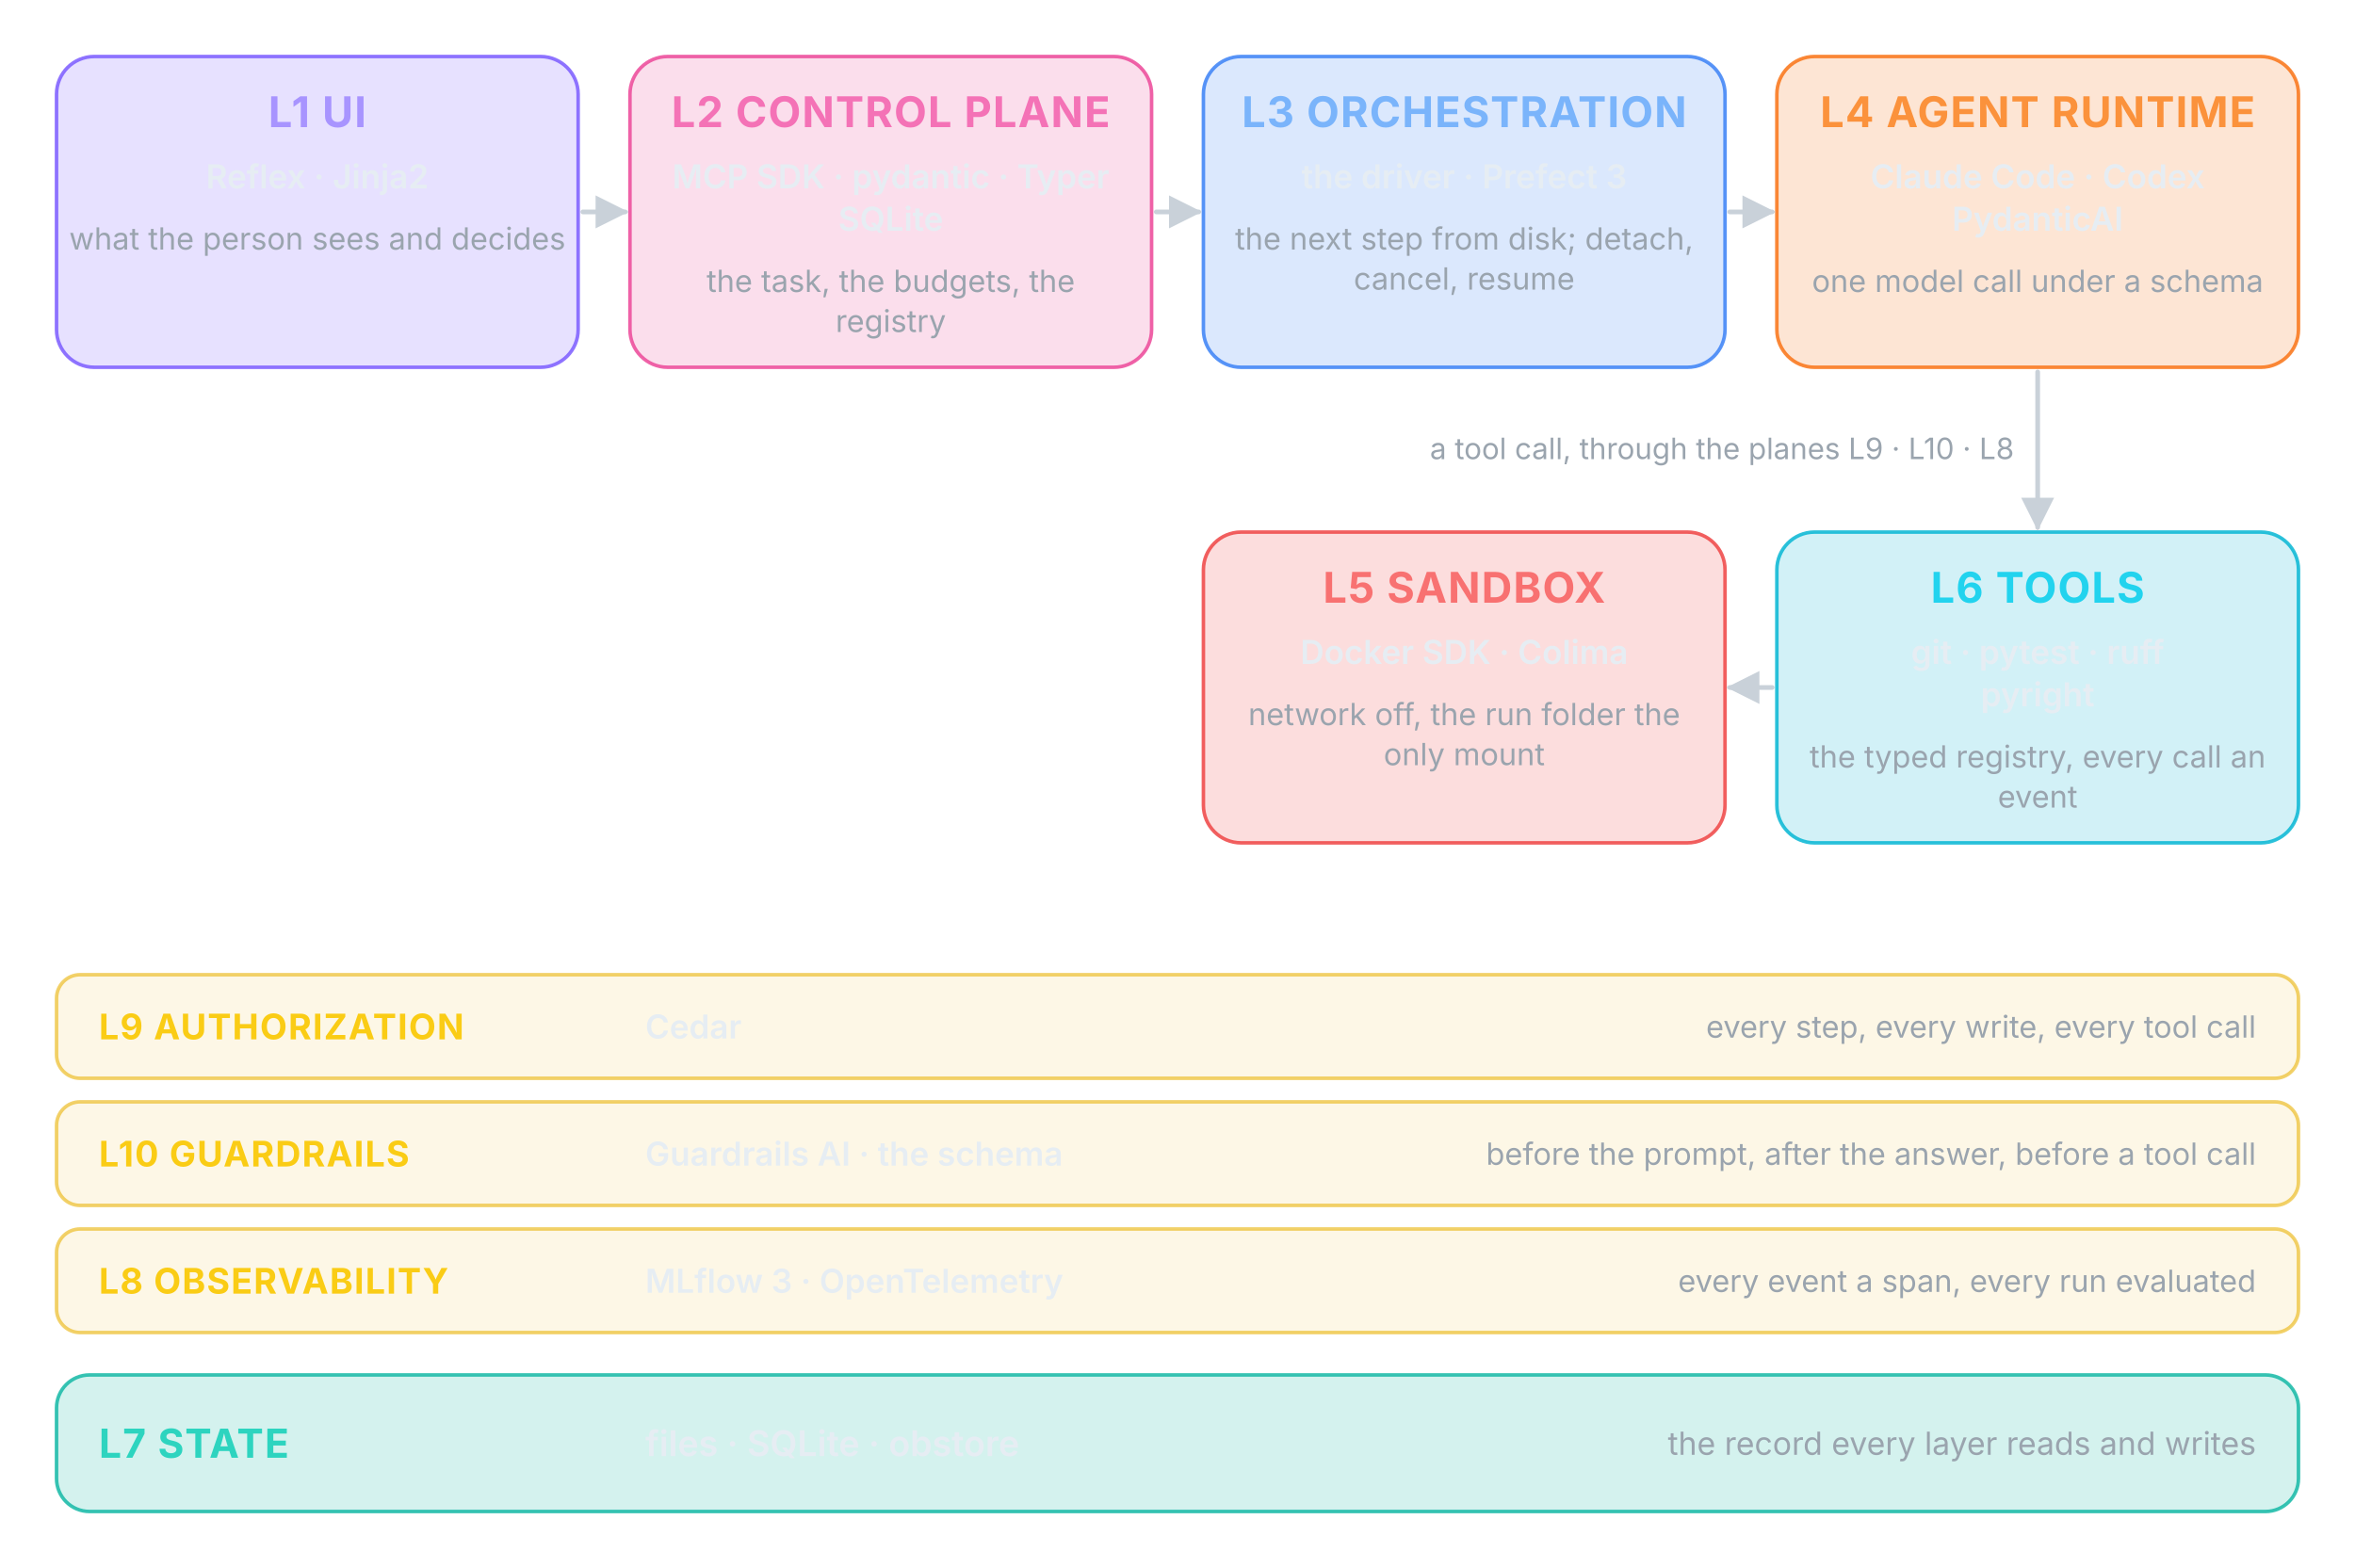
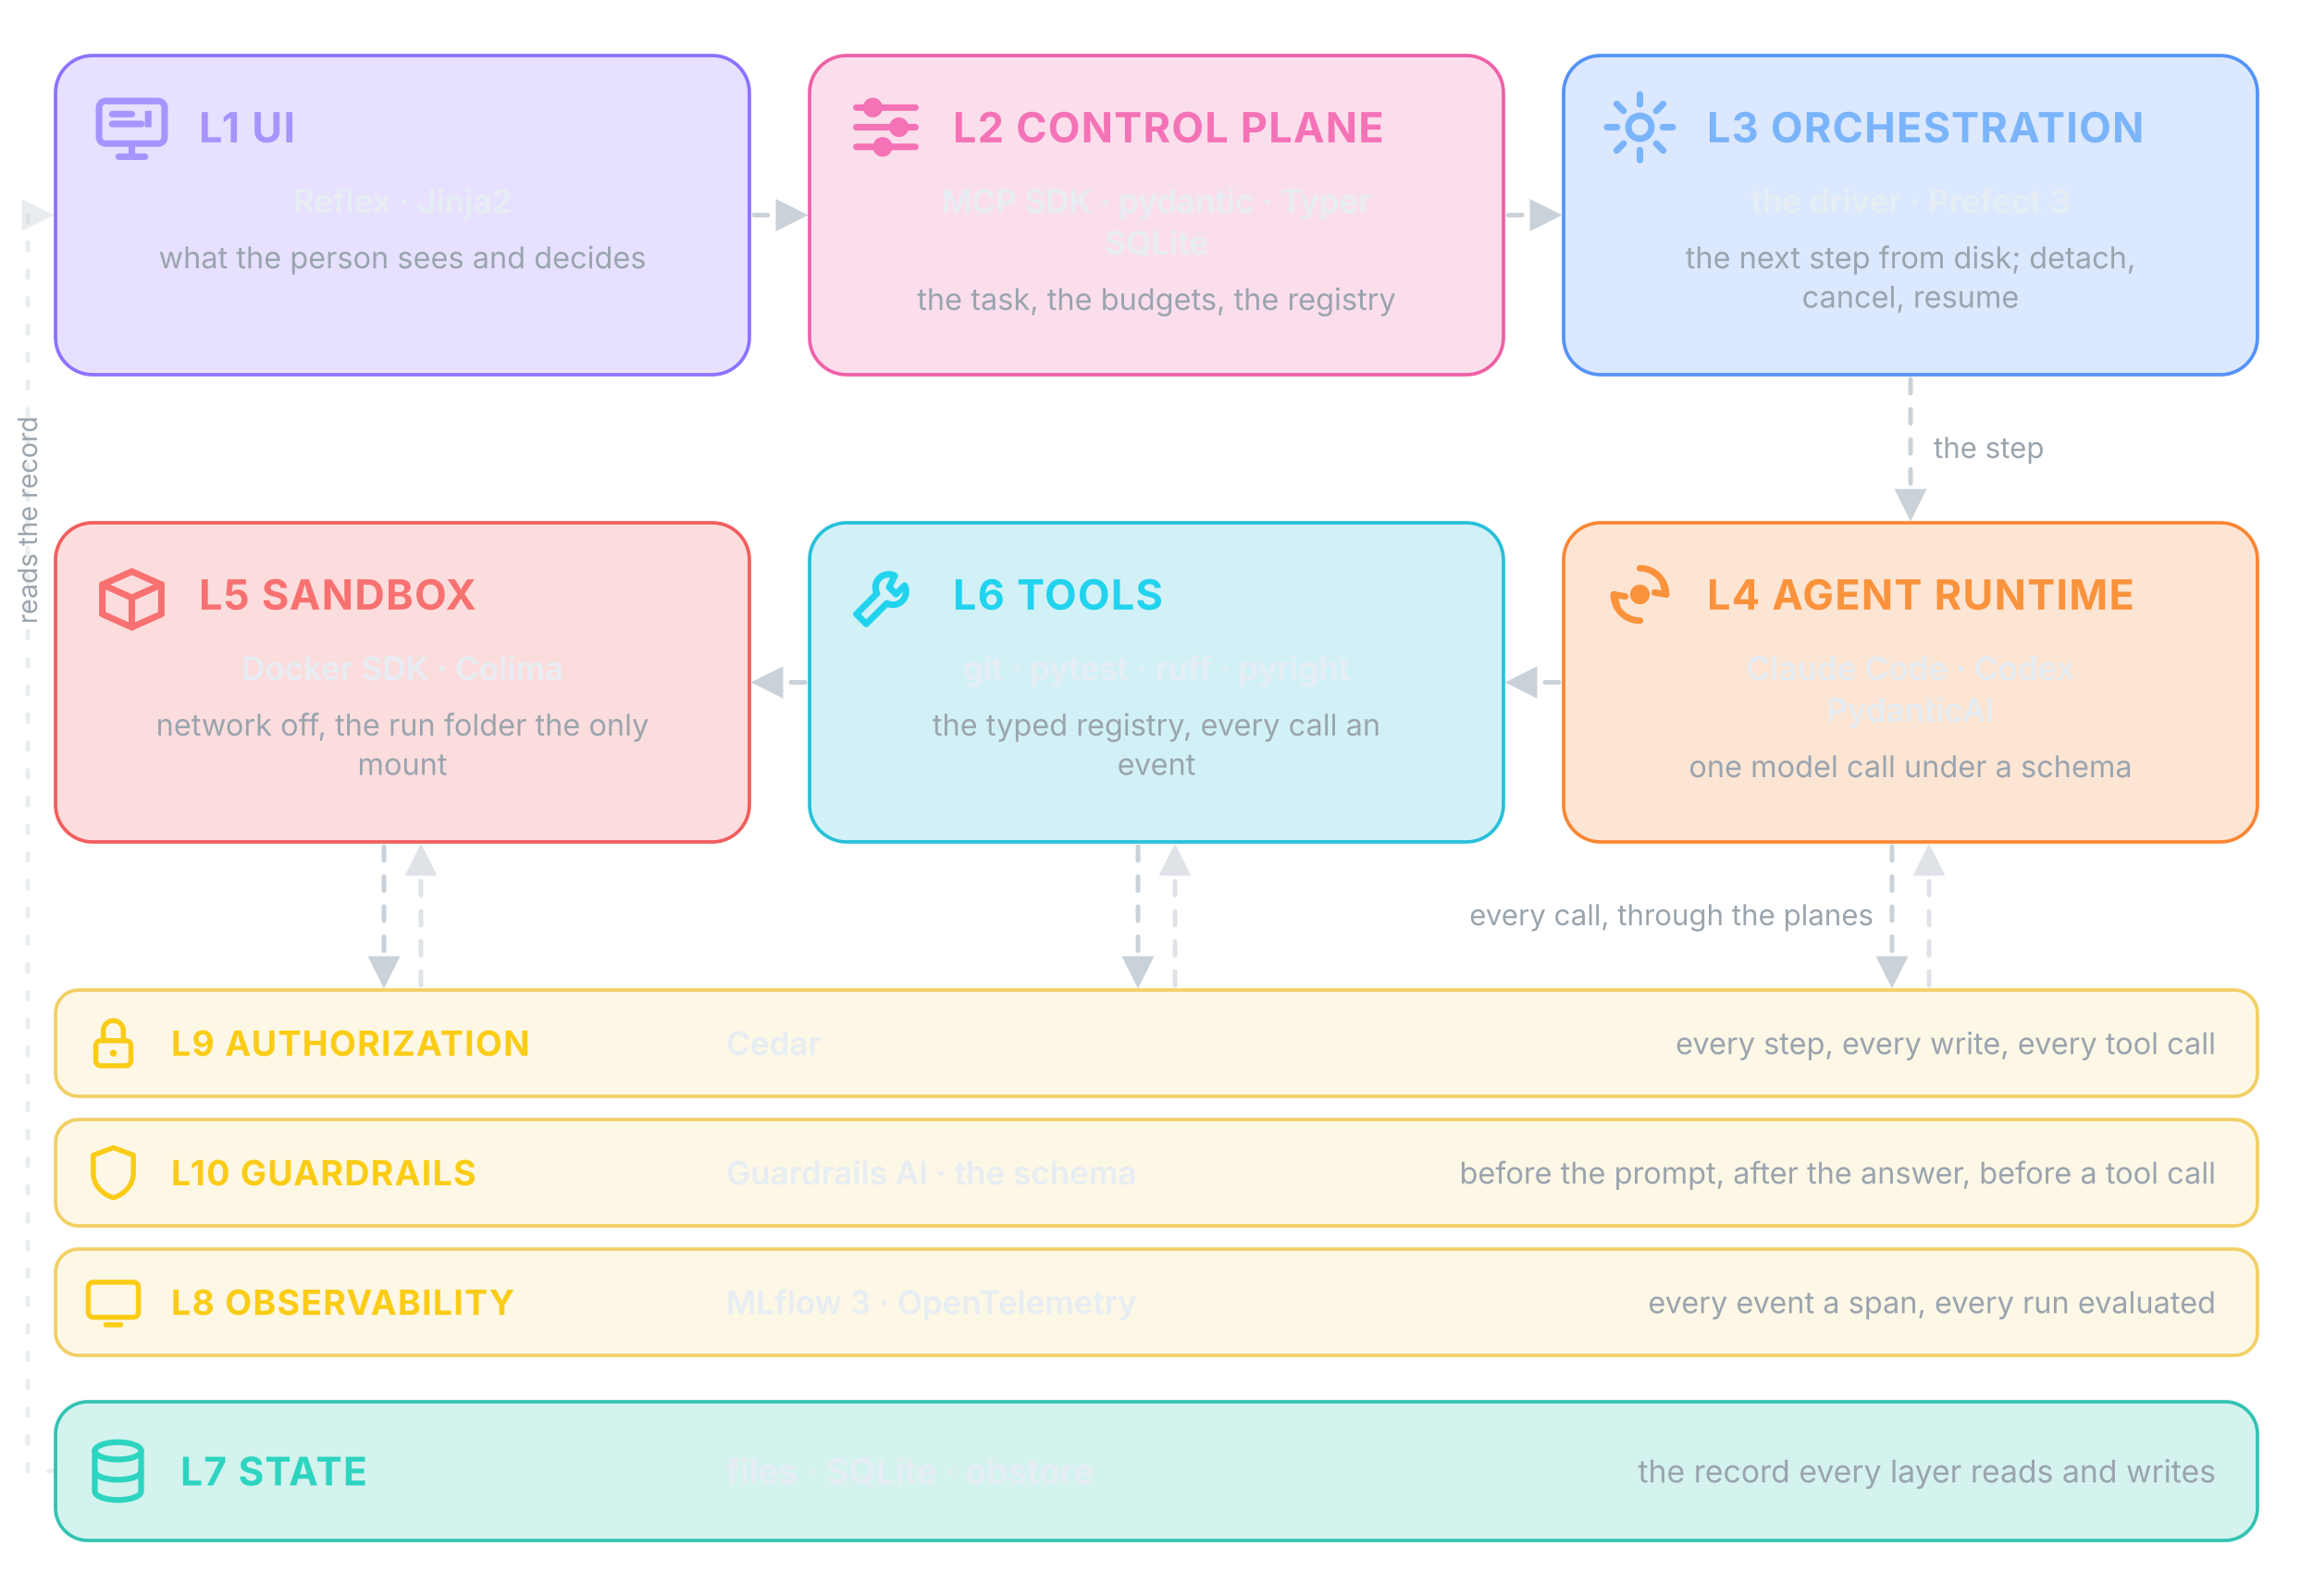
- <svg xmlns="http://www.w3.org/2000/svg" viewBox="0 0 1000 666" width="1000" height="666" font-family="Inter, -apple-system, 'Segoe UI', Helvetica, Arial, sans-serif">
+ <svg xmlns="http://www.w3.org/2000/svg" viewBox="0 0 1000 690" width="1000" height="690" font-family="Inter, -apple-system, 'Segoe UI', Helvetica, Arial, sans-serif">
  <defs>
    <marker id="ah" viewBox="0 0 10 10" refX="9" refY="5" markerWidth="7" markerHeight="7" orient="auto-start-reverse">
      <path d="M0,0 L10,5 L0,10 z" fill="#c9d1d9" />
    </marker>
  </defs>
-   <rect x="24" y="24" width="221.5" height="132" rx="16" fill="rgba(124,92,255,0.18)" stroke="rgba(124,92,255,0.85)" stroke-width="1.5" />
-   <text x="134.75" y="54" text-anchor="middle" font-size="18" font-weight="700" letter-spacing="0.5" fill="#a894ff">L1  UI</text>
-   <text x="134.75" y="80" text-anchor="middle" font-size="14" font-weight="600" fill="#e6edf3">Reflex · Jinja2</text>
-   <text x="134.75" y="106" text-anchor="middle" font-size="13" fill="#9aa4ae">what the person sees and decides</text>
-   <rect x="267.5" y="24" width="221.5" height="132" rx="16" fill="rgba(236,72,153,0.18)" stroke="rgba(236,72,153,0.85)" stroke-width="1.5" />
-   <text x="378.25" y="54" text-anchor="middle" font-size="18" font-weight="700" letter-spacing="0.5" fill="#f472b6">L2  CONTROL PLANE</text>
-   <text x="378.25" y="80" text-anchor="middle" font-size="14" font-weight="600" fill="#e6edf3">MCP SDK · pydantic · Typer</text>
-   <text x="378.25" y="98" text-anchor="middle" font-size="14" font-weight="600" fill="#e6edf3">SQLite</text>
-   <text x="378.25" y="124" text-anchor="middle" font-size="13" fill="#9aa4ae">the task, the budgets, the</text>
-   <text x="378.25" y="141" text-anchor="middle" font-size="13" fill="#9aa4ae">registry</text>
-   <rect x="511" y="24" width="221.5" height="132" rx="16" fill="rgba(59,130,246,0.18)" stroke="rgba(59,130,246,0.85)" stroke-width="1.5" />
-   <text x="621.75" y="54" text-anchor="middle" font-size="18" font-weight="700" letter-spacing="0.5" fill="#7ab4fb">L3  ORCHESTRATION</text>
-   <text x="621.75" y="80" text-anchor="middle" font-size="14" font-weight="600" fill="#e6edf3">the driver · Prefect 3</text>
-   <text x="621.75" y="106" text-anchor="middle" font-size="13" fill="#9aa4ae">the next step from disk; detach,</text>
-   <text x="621.75" y="123" text-anchor="middle" font-size="13" fill="#9aa4ae">cancel, resume</text>
-   <rect x="754.5" y="24" width="221.5" height="132" rx="16" fill="rgba(249,115,22,0.18)" stroke="rgba(249,115,22,0.85)" stroke-width="1.5" />
-   <text x="865.25" y="54" text-anchor="middle" font-size="18" font-weight="700" letter-spacing="0.5" fill="#fb923c">L4  AGENT RUNTIME</text>
-   <text x="865.25" y="80" text-anchor="middle" font-size="14" font-weight="600" fill="#e6edf3">Claude Code · Codex</text>
-   <text x="865.25" y="98" text-anchor="middle" font-size="14" font-weight="600" fill="#e6edf3">PydanticAI</text>
-   <text x="865.25" y="124" text-anchor="middle" font-size="13" fill="#9aa4ae">one model call under a schema</text>
-   <rect x="511" y="226" width="221.5" height="132" rx="16" fill="rgba(239,68,68,0.18)" stroke="rgba(239,68,68,0.85)" stroke-width="1.5" />
-   <text x="621.75" y="256" text-anchor="middle" font-size="18" font-weight="700" letter-spacing="0.5" fill="#f87171">L5  SANDBOX</text>
-   <text x="621.75" y="282" text-anchor="middle" font-size="14" font-weight="600" fill="#e6edf3">Docker SDK · Colima</text>
-   <text x="621.75" y="308" text-anchor="middle" font-size="13" fill="#9aa4ae">network off, the run folder the</text>
-   <text x="621.75" y="325" text-anchor="middle" font-size="13" fill="#9aa4ae">only mount</text>
-   <rect x="754.5" y="226" width="221.5" height="132" rx="16" fill="rgba(6,182,212,0.18)" stroke="rgba(6,182,212,0.85)" stroke-width="1.5" />
-   <text x="865.25" y="256" text-anchor="middle" font-size="18" font-weight="700" letter-spacing="0.5" fill="#22d3ee">L6  TOOLS</text>
-   <text x="865.25" y="282" text-anchor="middle" font-size="14" font-weight="600" fill="#e6edf3">git · pytest · ruff</text>
-   <text x="865.25" y="300" text-anchor="middle" font-size="14" font-weight="600" fill="#e6edf3">pyright</text>
-   <text x="865.25" y="326" text-anchor="middle" font-size="13" fill="#9aa4ae">the typed registry, every call an</text>
-   <text x="865.25" y="343" text-anchor="middle" font-size="13" fill="#9aa4ae">event</text>
-   <line x1="247.5" y1="90" x2="265.5" y2="90" stroke="#c9d1d9" stroke-width="2" stroke-linecap="round" marker-end="url(#ah)" />
-   <line x1="491" y1="90" x2="509" y2="90" stroke="#c9d1d9" stroke-width="2" stroke-linecap="round" marker-end="url(#ah)" />
-   <line x1="734.5" y1="90" x2="752.5" y2="90" stroke="#c9d1d9" stroke-width="2" stroke-linecap="round" marker-end="url(#ah)" />
-   <line x1="865.25" y1="158" x2="865.25" y2="224" stroke="#c9d1d9" stroke-width="2" stroke-linecap="round" marker-end="url(#ah)" />
-   <text x="855.25" y="195" text-anchor="end" font-size="12.5" fill="#9aa4ae">a tool call, through the planes L9 · L10 · L8</text>
-   <line x1="752.5" y1="292" x2="734.5" y2="292" stroke="#c9d1d9" stroke-width="2" stroke-linecap="round" marker-end="url(#ah)" />
-   <rect x="24" y="414" width="952" height="44" rx="10" fill="rgba(234,179,8,0.1)" stroke="rgba(234,179,8,0.6)" stroke-width="1.5" />
-   <text x="42" y="436" dominant-baseline="central" font-size="15" font-weight="700" letter-spacing="0.5" fill="#facc15">L9  AUTHORIZATION</text>
-   <text x="274" y="436" dominant-baseline="central" font-size="14" font-weight="600" fill="#e6edf3">Cedar</text>
-   <text x="958" y="436" dominant-baseline="central" text-anchor="end" font-size="13" fill="#9aa4ae">every step, every write, every tool call</text>
-   <rect x="24" y="468" width="952" height="44" rx="10" fill="rgba(234,179,8,0.1)" stroke="rgba(234,179,8,0.6)" stroke-width="1.5" />
-   <text x="42" y="490" dominant-baseline="central" font-size="15" font-weight="700" letter-spacing="0.5" fill="#facc15">L10  GUARDRAILS</text>
-   <text x="274" y="490" dominant-baseline="central" font-size="14" font-weight="600" fill="#e6edf3">Guardrails AI · the schema</text>
-   <text x="958" y="490" dominant-baseline="central" text-anchor="end" font-size="13" fill="#9aa4ae">before the prompt, after the answer, before a tool call</text>
-   <rect x="24" y="522" width="952" height="44" rx="10" fill="rgba(234,179,8,0.1)" stroke="rgba(234,179,8,0.6)" stroke-width="1.5" />
-   <text x="42" y="544" dominant-baseline="central" font-size="15" font-weight="700" letter-spacing="0.5" fill="#facc15">L8  OBSERVABILITY</text>
-   <text x="274" y="544" dominant-baseline="central" font-size="14" font-weight="600" fill="#e6edf3">MLflow 3 · OpenTelemetry</text>
-   <text x="958" y="544" dominant-baseline="central" text-anchor="end" font-size="13" fill="#9aa4ae">every event a span, every run evaluated</text>
-   <rect x="24" y="584" width="952" height="58" rx="14" fill="rgba(20,184,166,0.18)" stroke="rgba(20,184,166,0.85)" stroke-width="1.5" />
-   <text x="42" y="613" dominant-baseline="central" font-size="17" font-weight="700" letter-spacing="0.5" fill="#2dd4bf">L7  STATE</text>
-   <text x="274" y="613" dominant-baseline="central" font-size="15" font-weight="600" fill="#e6edf3">files · SQLite · obstore</text>
-   <text x="958" y="613" dominant-baseline="central" text-anchor="end" font-size="13.5" fill="#9aa4ae">the record every layer reads and writes</text>
+   <rect x="24" y="24" width="300" height="138" rx="16" fill="rgba(124,92,255,0.18)" stroke="rgba(124,92,255,0.85)" stroke-width="1.5" />
+   <g transform="translate(40,38) scale(1.41667)" fill="none" stroke="#a894ff" stroke-width="2" stroke-linecap="round" stroke-linejoin="round">
+     <rect x="2" y="4" width="20" height="13" rx="2" />
+     <path d="M8 21h8M12 17v4" />
+     <path d="M6 8h6M6 11h9" />
+     <rect x="16" y="7" width="2" height="5" fill="#a894ff" stroke="none">
+       <animate attributeName="opacity" values="1;0;1" dur="0.8s" repeatCount="indefinite" />
+     </rect>
+   </g>
+   <text x="86" y="55" dominant-baseline="central" font-size="18" font-weight="700" letter-spacing="0.5" fill="#a894ff">L1  UI</text>
+   <text x="174" y="92" text-anchor="middle" font-size="14" font-weight="600" fill="#e6edf3">Reflex · Jinja2</text>
+   <text x="174" y="116" text-anchor="middle" font-size="13" fill="#9aa4ae">what the person sees and decides</text>
+   <rect x="350" y="24" width="300" height="138" rx="16" fill="rgba(236,72,153,0.18)" stroke="rgba(236,72,153,0.85)" stroke-width="1.5" />
+   <g transform="translate(366,38) scale(1.41667)" fill="none" stroke="#f472b6" stroke-width="2" stroke-linecap="round" stroke-linejoin="round">
+     <path d="M3 6h18M3 12h18M3 18h18" />
+     <circle cx="8" cy="6" r="2" fill="#f472b6">
+       <animate attributeName="cx" values="8;14;8" dur="1s" repeatCount="indefinite" />
+     </circle>
+     <circle cx="16" cy="12" r="2" fill="#f472b6">
+       <animate attributeName="cx" values="16;9;16" dur="2.5s" repeatCount="indefinite" />
+     </circle>
+     <circle cx="11" cy="18" r="2" fill="#f472b6">
+       <animate attributeName="cx" values="11;17;11" dur="1.5s" repeatCount="indefinite" />
+     </circle>
+   </g>
+   <text x="412" y="55" dominant-baseline="central" font-size="18" font-weight="700" letter-spacing="0.5" fill="#f472b6">L2  CONTROL PLANE</text>
+   <text x="500" y="92" text-anchor="middle" font-size="14" font-weight="600" fill="#e6edf3">MCP SDK · pydantic · Typer</text>
+   <text x="500" y="110" text-anchor="middle" font-size="14" font-weight="600" fill="#e6edf3">SQLite</text>
+   <text x="500" y="134" text-anchor="middle" font-size="13" fill="#9aa4ae">the task, the budgets, the registry</text>
+   <rect x="676" y="24" width="300" height="138" rx="16" fill="rgba(59,130,246,0.18)" stroke="rgba(59,130,246,0.85)" stroke-width="1.5" />
+   <g transform="translate(692,38) scale(1.41667)" fill="none" stroke="#7ab4fb" stroke-width="2" stroke-linecap="round" stroke-linejoin="round">
+     <g>
+       <circle cx="12" cy="12" r="3.5" />
+       <path d="M12 2v3M12 19v3M2 12h3M19 12h3M4.9 4.9l2.1 2.1M17 17l2.1 2.1M4.9 19.1L7 17M17 7l2.1-2.1" />
+       <animateTransform attributeName="transform" type="rotate" from="0 12 12" to="360 12 12" dur="1s" repeatCount="indefinite" />
+     </g>
+   </g>
+   <text x="738" y="55" dominant-baseline="central" font-size="18" font-weight="700" letter-spacing="0.5" fill="#7ab4fb">L3  ORCHESTRATION</text>
+   <text x="826" y="92" text-anchor="middle" font-size="14" font-weight="600" fill="#e6edf3">the driver · Prefect 3</text>
+   <text x="826" y="116" text-anchor="middle" font-size="13" fill="#9aa4ae">the next step from disk; detach,</text>
+   <text x="826" y="133" text-anchor="middle" font-size="13" fill="#9aa4ae">cancel, resume</text>
+   <rect x="676" y="226" width="300" height="138" rx="16" fill="rgba(249,115,22,0.18)" stroke="rgba(249,115,22,0.85)" stroke-width="1.5" />
+   <g transform="translate(692,240) scale(1.41667)" fill="none" stroke="#fb923c" stroke-width="2" stroke-linecap="round" stroke-linejoin="round">
+     <circle cx="12" cy="12" r="3" fill="#fb923c" stroke="none">
+       <animate attributeName="r" values="3;3.8;3" dur="1s" repeatCount="indefinite" />
+     </circle>
+     <g>
+       <path d="M20 12a8 8 0 0 0-8-8M4 12a8 8 0 0 0 8 8" />
+       <path d="M19 8.5l1 3.5-3.5-.6M5 15.5l-1-3.5 3.5.6" />
+       <animateTransform attributeName="transform" type="rotate" from="0 12 12" to="360 12 12" dur="1s" repeatCount="indefinite" />
+     </g>
+   </g>
+   <text x="738" y="257" dominant-baseline="central" font-size="18" font-weight="700" letter-spacing="0.5" fill="#fb923c">L4  AGENT RUNTIME</text>
+   <text x="826" y="294" text-anchor="middle" font-size="14" font-weight="600" fill="#e6edf3">Claude Code · Codex</text>
+   <text x="826" y="312" text-anchor="middle" font-size="14" font-weight="600" fill="#e6edf3">PydanticAI</text>
+   <text x="826" y="336" text-anchor="middle" font-size="13" fill="#9aa4ae">one model call under a schema</text>
+   <rect x="350" y="226" width="300" height="138" rx="16" fill="rgba(6,182,212,0.18)" stroke="rgba(6,182,212,0.85)" stroke-width="1.5" />
+   <g transform="translate(366,240) scale(1.41667)" fill="none" stroke="#22d3ee" stroke-width="2" stroke-linecap="round" stroke-linejoin="round">
+     <g>
+       <path d="M14.7 6.3a4 4 0 0 0-5.4 5.4L3 18l3 3 6.3-6.3a4 4 0 0 0 5.4-5.4l-2.6 2.6-2.1-2.1z" />
+       <animateTransform attributeName="transform" type="rotate" values="0 12 12;-14 12 12;0 12 12" dur="1.3s" repeatCount="indefinite" />
+     </g>
+   </g>
+   <text x="412" y="257" dominant-baseline="central" font-size="18" font-weight="700" letter-spacing="0.5" fill="#22d3ee">L6  TOOLS</text>
+   <text x="500" y="294" text-anchor="middle" font-size="14" font-weight="600" fill="#e6edf3">git · pytest · ruff · pyright</text>
+   <text x="500" y="318" text-anchor="middle" font-size="13" fill="#9aa4ae">the typed registry, every call an</text>
+   <text x="500" y="335" text-anchor="middle" font-size="13" fill="#9aa4ae">event</text>
+   <rect x="24" y="226" width="300" height="138" rx="16" fill="rgba(239,68,68,0.18)" stroke="rgba(239,68,68,0.85)" stroke-width="1.5" />
+   <g transform="translate(40,240) scale(1.41667)" fill="none" stroke="#f87171" stroke-width="2" stroke-linecap="round" stroke-linejoin="round">
+     <path d="M3 9v9l9 4 9-4V9" />
+     <path d="M12 22V13" />
+     <g>
+       <path d="M3 9l9-4 9 4-9 4z" />
+       <animateTransform attributeName="transform" type="translate" values="0 0;0 -1.5;0 0" dur="1.5s" repeatCount="indefinite" />
+     </g>
+   </g>
+   <text x="86" y="257" dominant-baseline="central" font-size="18" font-weight="700" letter-spacing="0.5" fill="#f87171">L5  SANDBOX</text>
+   <text x="174" y="294" text-anchor="middle" font-size="14" font-weight="600" fill="#e6edf3">Docker SDK · Colima</text>
+   <text x="174" y="318" text-anchor="middle" font-size="13" fill="#9aa4ae">network off, the run folder the only</text>
+   <text x="174" y="335" text-anchor="middle" font-size="13" fill="#9aa4ae">mount</text>
+   <line x1="326" y1="93" x2="348" y2="93" stroke="#c9d1d9" stroke-width="2" stroke-linecap="round" stroke-dasharray="6 7" opacity="1" marker-end="url(#ah)">
+     <animate attributeName="stroke-dashoffset" from="26" to="0" dur="1.6s" repeatCount="indefinite" />
+   </line>
+   <line x1="652" y1="93" x2="674" y2="93" stroke="#c9d1d9" stroke-width="2" stroke-linecap="round" stroke-dasharray="6 7" opacity="1" marker-end="url(#ah)">
+     <animate attributeName="stroke-dashoffset" from="26" to="0" dur="1.6s" repeatCount="indefinite" />
+   </line>
+   <line x1="826" y1="164" x2="826" y2="224" stroke="#c9d1d9" stroke-width="2" stroke-linecap="round" stroke-dasharray="6 7" opacity="1" marker-end="url(#ah)">
+     <animate attributeName="stroke-dashoffset" from="26" to="0" dur="1.6s" repeatCount="indefinite" />
+   </line>
+   <text x="836" y="198" text-anchor="start" font-size="12.5" fill="#9aa4ae">the step</text>
+   <line x1="674" y1="295" x2="652" y2="295" stroke="#c9d1d9" stroke-width="2" stroke-linecap="round" stroke-dasharray="6 7" opacity="1" marker-end="url(#ah)">
+     <animate attributeName="stroke-dashoffset" from="26" to="0" dur="1.6s" repeatCount="indefinite" />
+   </line>
+   <line x1="348" y1="295" x2="326" y2="295" stroke="#c9d1d9" stroke-width="2" stroke-linecap="round" stroke-dasharray="6 7" opacity="1" marker-end="url(#ah)">
+     <animate attributeName="stroke-dashoffset" from="26" to="0" dur="1.6s" repeatCount="indefinite" />
+   </line>
+   <line x1="818" y1="366" x2="818" y2="426" stroke="#c9d1d9" stroke-width="2" stroke-linecap="round" stroke-dasharray="6 7" opacity="1" marker-end="url(#ah)">
+     <animate attributeName="stroke-dashoffset" from="26" to="0" dur="0.6s" repeatCount="indefinite" />
+   </line>
+   <text x="810" y="400" text-anchor="end" font-size="12.5" fill="#9aa4ae">every call, through the planes</text>
+   <line x1="834" y1="426" x2="834" y2="366" stroke="#c9d1d9" stroke-width="2" stroke-linecap="round" stroke-dasharray="6 7" opacity="0.6" marker-end="url(#ah)">
+     <animate attributeName="stroke-dashoffset" from="26" to="0" dur="0.6s" repeatCount="indefinite" />
+   </line>
+   <line x1="492" y1="366" x2="492" y2="426" stroke="#c9d1d9" stroke-width="2" stroke-linecap="round" stroke-dasharray="6 7" opacity="1" marker-end="url(#ah)">
+     <animate attributeName="stroke-dashoffset" from="26" to="0" dur="0.6s" repeatCount="indefinite" />
+   </line>
+   <line x1="508" y1="426" x2="508" y2="366" stroke="#c9d1d9" stroke-width="2" stroke-linecap="round" stroke-dasharray="6 7" opacity="0.6" marker-end="url(#ah)">
+     <animate attributeName="stroke-dashoffset" from="26" to="0" dur="0.6s" repeatCount="indefinite" />
+   </line>
+   <line x1="166" y1="366" x2="166" y2="426" stroke="#c9d1d9" stroke-width="2" stroke-linecap="round" stroke-dasharray="6 7" opacity="1" marker-end="url(#ah)">
+     <animate attributeName="stroke-dashoffset" from="26" to="0" dur="0.6s" repeatCount="indefinite" />
+   </line>
+   <line x1="182" y1="426" x2="182" y2="366" stroke="#c9d1d9" stroke-width="2" stroke-linecap="round" stroke-dasharray="6 7" opacity="0.6" marker-end="url(#ah)">
+     <animate attributeName="stroke-dashoffset" from="26" to="0" dur="0.6s" repeatCount="indefinite" />
+   </line>
+   <path d="M24,636 H12 V93" fill="none" stroke="#c9d1d9" stroke-width="2" stroke-linecap="round" stroke-dasharray="3 9" opacity="0.4">
+     <animate attributeName="stroke-dashoffset" from="24" to="0" dur="0.6s" repeatCount="indefinite" />
+   </path>
+   <line x1="12" y1="93" x2="22" y2="93" stroke="#c9d1d9" stroke-width="2" stroke-linecap="round" stroke-dasharray="6 7" opacity="0.4" marker-end="url(#ah)">
+     <animate attributeName="stroke-dashoffset" from="26" to="0" dur="0.6s" repeatCount="indefinite" />
+   </line>
+   <text x="16" y="180" font-size="11.5" fill="#9aa4ae" transform="rotate(-90 16,180)" text-anchor="end">reads the record</text>
+   <rect x="24" y="428" width="952" height="46" rx="10" fill="rgba(234,179,8,0.1)" stroke="rgba(234,179,8,0.6)" stroke-width="1.5">
+     <animate attributeName="fill" values="rgba(234,179,8,0.1);rgba(234,179,8,0.2);rgba(234,179,8,0.1)" dur="1.5s" repeatCount="indefinite" />
+   </rect>
+   <g transform="translate(36,438) scale(1.08333)" fill="none" stroke="#facc15" stroke-width="2" stroke-linecap="round" stroke-linejoin="round">
+     <g>
+       <rect x="5" y="11" width="14" height="10" rx="2" />
+       <path d="M8 11V7a4 4 0 0 1 8 0v4" />
+       <circle cx="12" cy="16" r="1.4" fill="#facc15" stroke="none" />
+       <animateTransform attributeName="transform" type="rotate" values="0 12 16;-7 12 16;0 12 16;7 12 16;0 12 16" dur="1.8s" repeatCount="indefinite" />
+     </g>
+   </g>
+   <text x="74" y="451" dominant-baseline="central" font-size="15" font-weight="700" letter-spacing="0.5" fill="#facc15">L9  AUTHORIZATION</text>
+   <text x="314" y="451" dominant-baseline="central" font-size="14" font-weight="600" fill="#e6edf3">Cedar</text>
+   <text x="958" y="451" dominant-baseline="central" text-anchor="end" font-size="13" fill="#9aa4ae">every step, every write, every tool call</text>
+   <rect x="24" y="484" width="952" height="46" rx="10" fill="rgba(234,179,8,0.1)" stroke="rgba(234,179,8,0.6)" stroke-width="1.5">
+     <animate attributeName="fill" values="rgba(234,179,8,0.1);rgba(234,179,8,0.2);rgba(234,179,8,0.1)" dur="1.5s" repeatCount="indefinite" />
+   </rect>
+   <g transform="translate(36,494) scale(1.08333)" fill="none" stroke="#facc15" stroke-width="2" stroke-linecap="round" stroke-linejoin="round">
+     <path d="M12 2l8 3v7c0 5-3.5 8.5-8 10-4.5-1.5-8-5-8-10V5z" />
+     <path d="M8.5 12.5l2.3 2.3L15.5 10" stroke-dasharray="12" stroke-dashoffset="12">
+       <animate attributeName="stroke-dashoffset" values="12;0;0;12" keyTimes="0;0.4;0.8;1" dur="1.5s" repeatCount="indefinite" />
+     </path>
+   </g>
+   <text x="74" y="507" dominant-baseline="central" font-size="15" font-weight="700" letter-spacing="0.5" fill="#facc15">L10  GUARDRAILS</text>
+   <text x="314" y="507" dominant-baseline="central" font-size="14" font-weight="600" fill="#e6edf3">Guardrails AI · the schema</text>
+   <text x="958" y="507" dominant-baseline="central" text-anchor="end" font-size="13" fill="#9aa4ae">before the prompt, after the answer, before a tool call</text>
+   <rect x="24" y="540" width="952" height="46" rx="10" fill="rgba(234,179,8,0.1)" stroke="rgba(234,179,8,0.6)" stroke-width="1.5">
+     <animate attributeName="fill" values="rgba(234,179,8,0.1);rgba(234,179,8,0.2);rgba(234,179,8,0.1)" dur="1.5s" repeatCount="indefinite" />
+   </rect>
+   <g transform="translate(36,550) scale(1.08333)" fill="none" stroke="#facc15" stroke-width="2" stroke-linecap="round" stroke-linejoin="round">
+     <rect x="2" y="4" width="20" height="14" rx="2" />
+     <path d="M4 12h3l2-5 3 10 2-6 2 3h4" stroke-dasharray="40" stroke-dashoffset="40">
+       <animate attributeName="stroke-dashoffset" values="40;0" dur="1.2s" repeatCount="indefinite" />
+     </path>
+     <path d="M9 21h6" />
+   </g>
+   <text x="74" y="563" dominant-baseline="central" font-size="15" font-weight="700" letter-spacing="0.5" fill="#facc15">L8  OBSERVABILITY</text>
+   <text x="314" y="563" dominant-baseline="central" font-size="14" font-weight="600" fill="#e6edf3">MLflow 3 · OpenTelemetry</text>
+   <text x="958" y="563" dominant-baseline="central" text-anchor="end" font-size="13" fill="#9aa4ae">every event a span, every run evaluated</text>
+   <rect x="24" y="606" width="952" height="60" rx="14" fill="rgba(20,184,166,0.18)" stroke="rgba(20,184,166,0.85)" stroke-width="1.5" />
+   <g transform="translate(36,621) scale(1.25)" fill="none" stroke="#2dd4bf" stroke-width="2" stroke-linecap="round" stroke-linejoin="round">
+     <ellipse cx="12" cy="5" rx="8" ry="3" />
+     <path d="M4 5v14c0 1.7 3.6 3 8 3s8-1.3 8-3V5" />
+     <path d="M4 12c0 1.7 3.6 3 8 3s8-1.3 8-3">
+       <animate attributeName="opacity" values="1;0.3;1" dur="1.5s" repeatCount="indefinite" />
+     </path>
+   </g>
+   <text x="78" y="636" dominant-baseline="central" font-size="17" font-weight="700" letter-spacing="0.5" fill="#2dd4bf">L7  STATE</text>
+   <text x="314" y="636" dominant-baseline="central" font-size="15" font-weight="600" fill="#e6edf3">files · SQLite · obstore</text>
+   <text x="958" y="636" dominant-baseline="central" text-anchor="end" font-size="13.5" fill="#9aa4ae">the record every layer reads and writes</text>
</svg>
